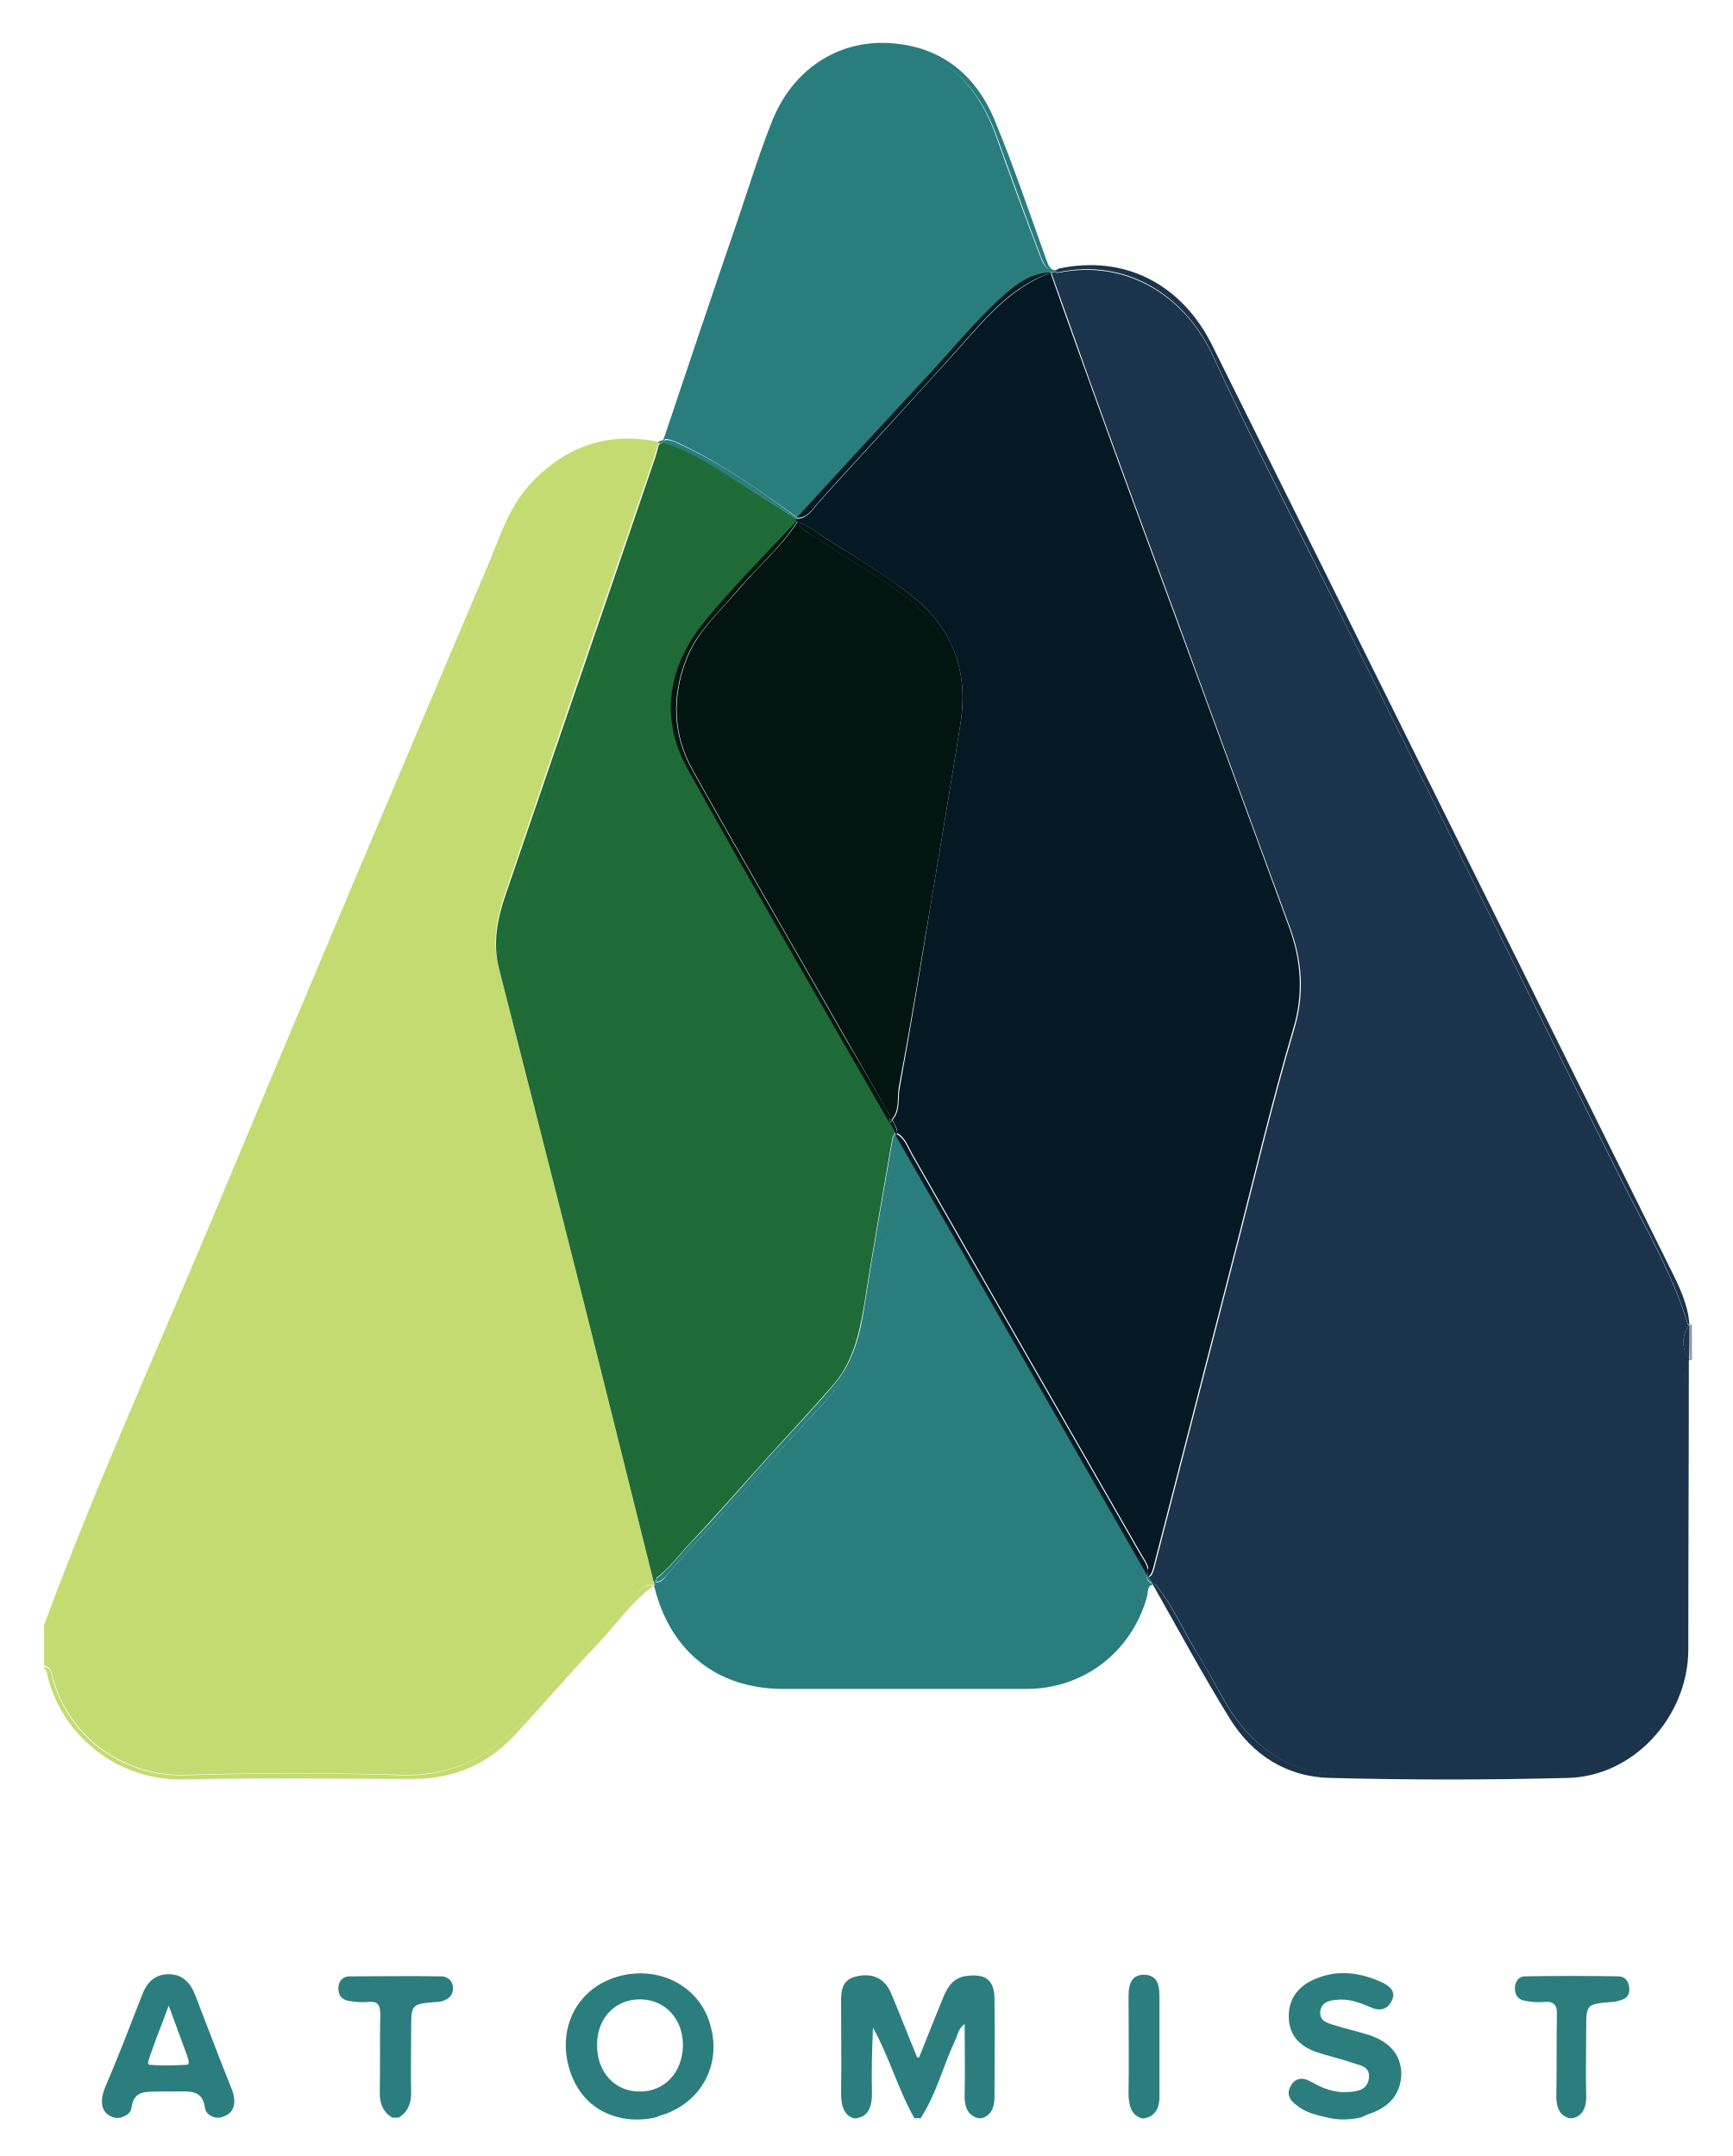
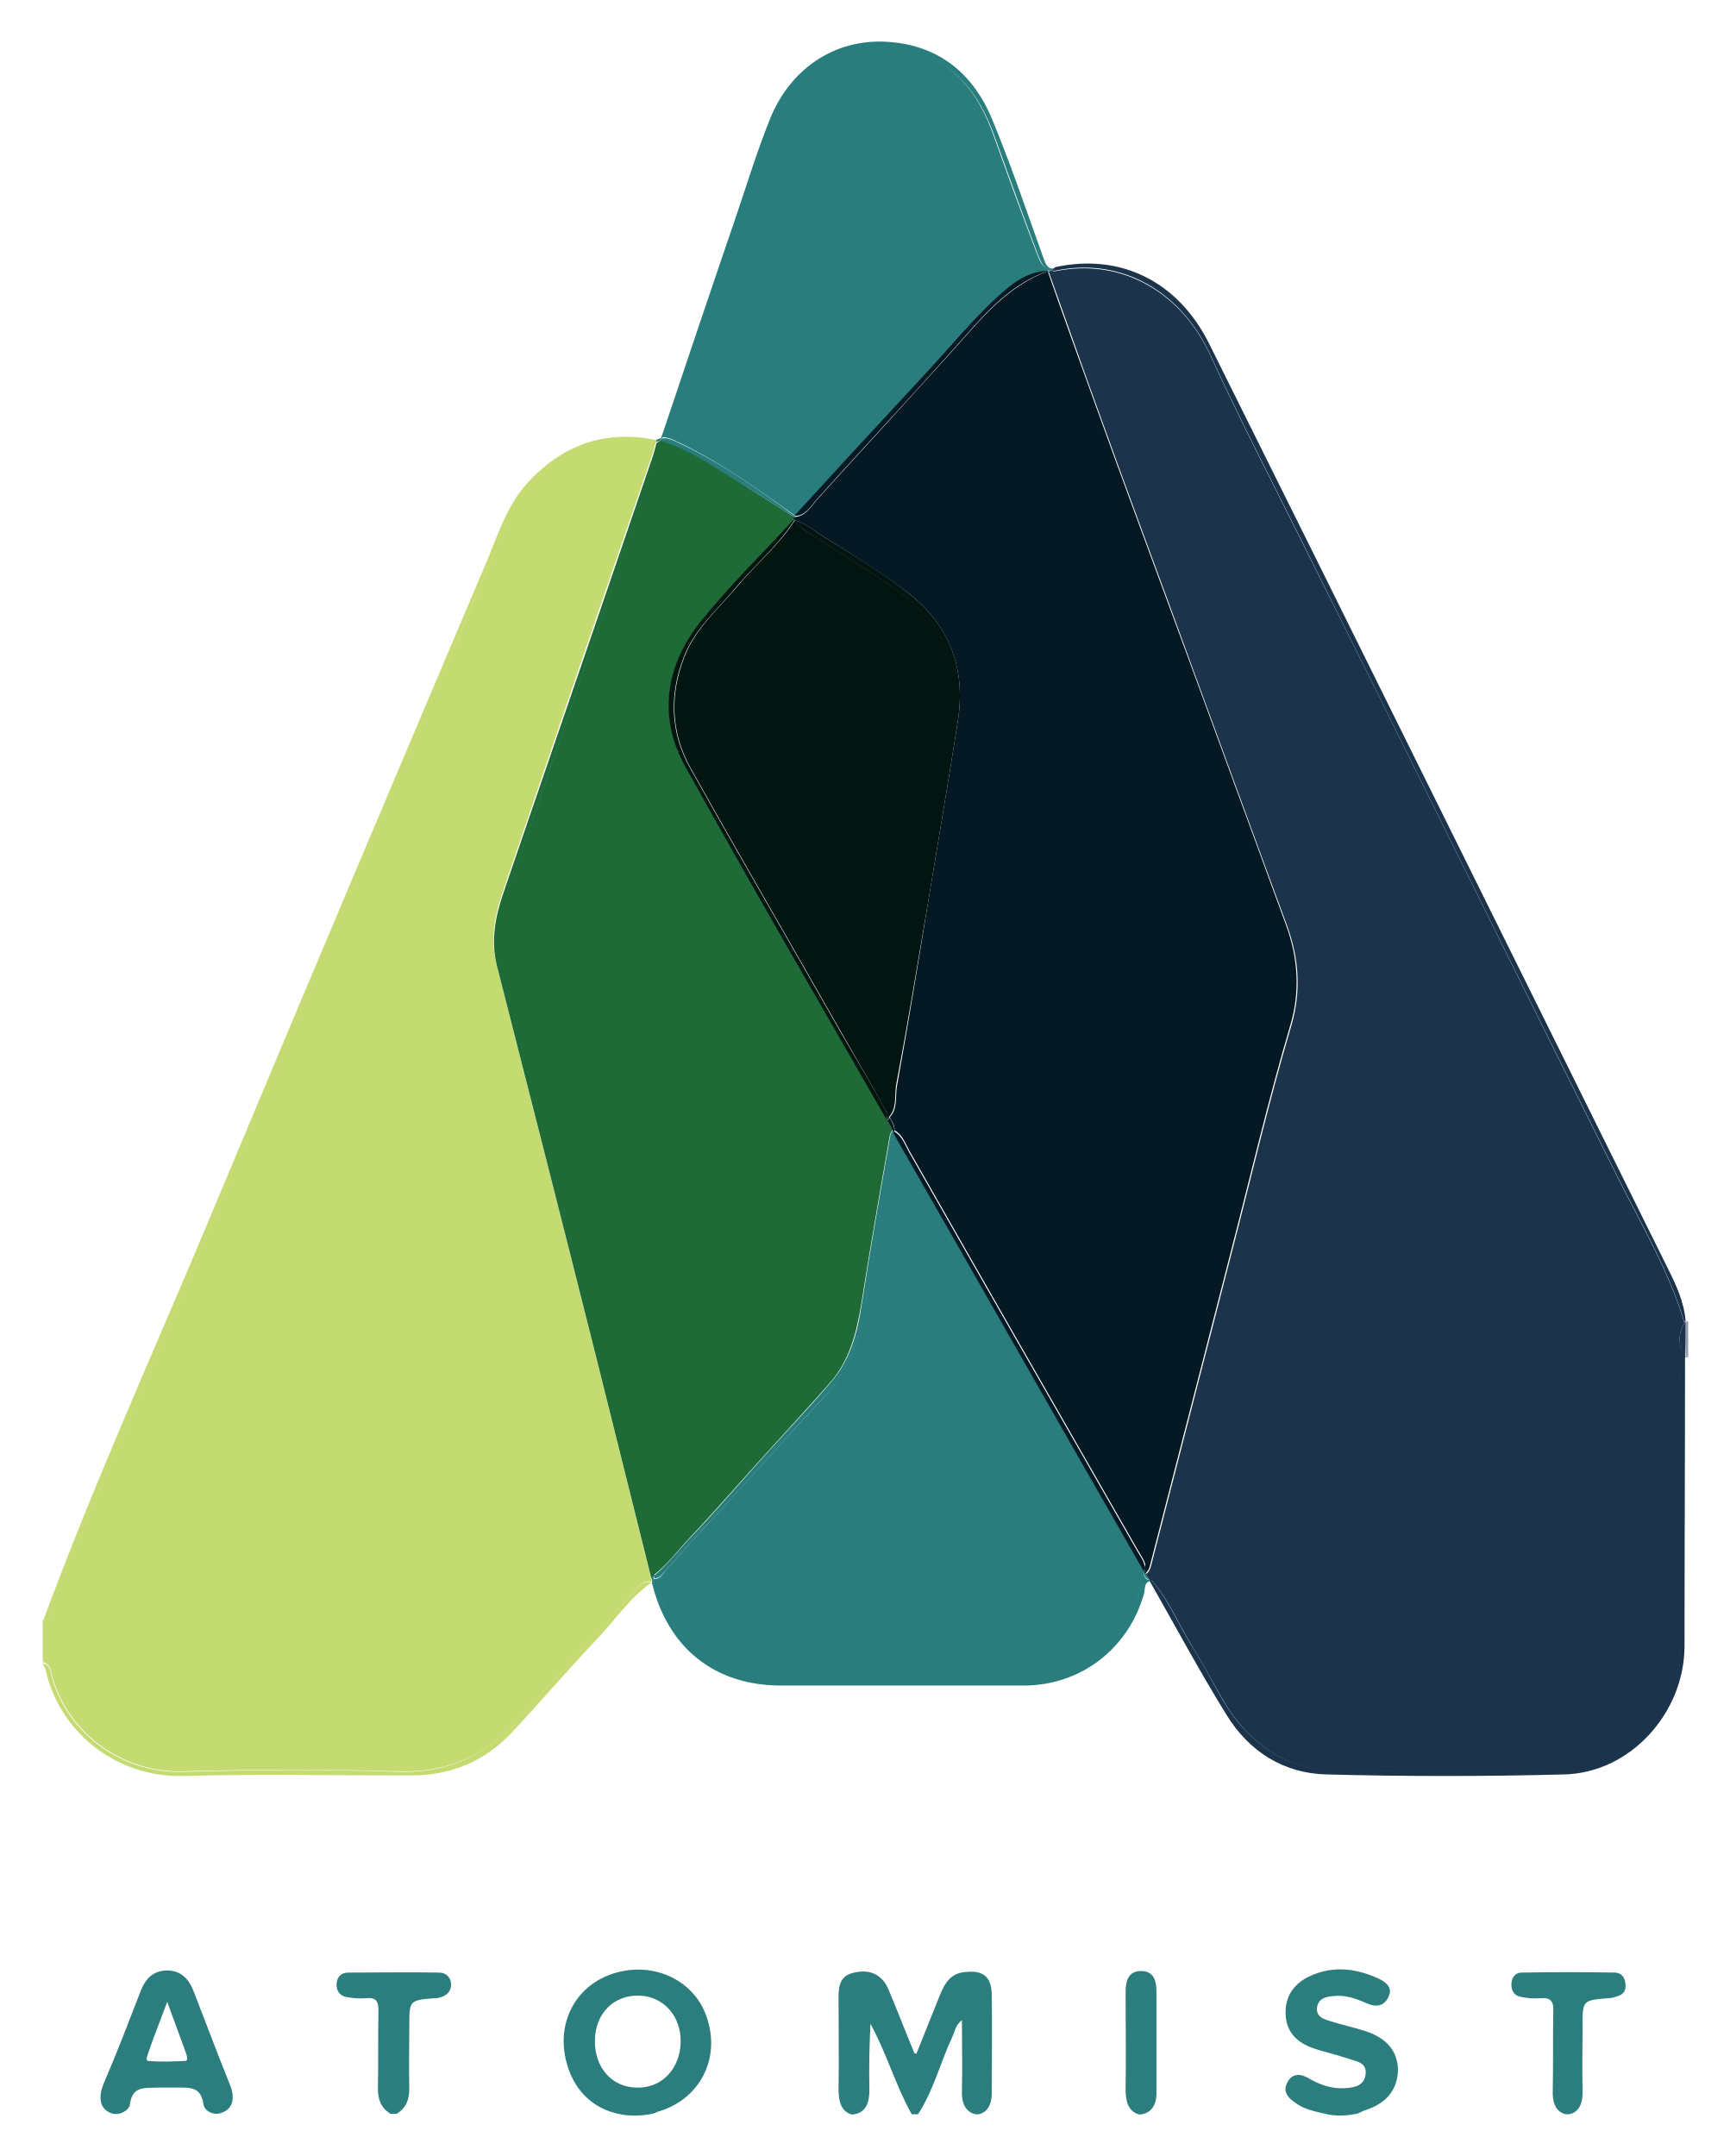
- <svg xmlns="http://www.w3.org/2000/svg" role="img" viewBox="0.08 6.08 330.84 411.84">
+ <svg xmlns="http://www.w3.org/2000/svg" role="img" viewBox="0.32 6.32 330.86 412.36">
  <style>svg {enable-background:new 0 0 331.3 424.1}</style>
  <style>.st369{fill:#c4db71}.st371{fill:#909ca8}.st372{fill:#1b344b}.st373{fill:#1f6b37}.st374{fill:#297d7d}.st375{fill:#041924}.st376{fill:#031510}</style>
  <g>
    <path d="M10.3 326.9c3.2 11.4 14 18.6 25.2 18.2 13.7-.4 27.5-.4 41.2 0 10.2.3 17.8-3.8 24.1-11.3 6.6-7.8 13.8-15.1 20.6-22.9.9-1.1 1.9-2.5 3.6-2-.1-.3-.1-.7-.2-1-3.5-13.9-6.9-27.8-10.4-41.7-6.3-25.1-12.7-50.2-19.1-75.3-1.3-5-.3-9.7 1.3-14.4 9.4-27.6 18.8-55.2 28.3-82.7.3-1 .6-2 .9-3.1-4-.2-8-.6-12 .6-7 2.2-12.3 6.2-15.4 12.9C93.3 115 89 126.1 84.3 137c-12.8 30.3-25.5 60.6-38.3 90.9-11.5 27.4-23 54.8-34.6 82.2-.6 1.5-1.1 3.1-1.5 4.6-.2.7-.2 1.7-1.4 1.6v7.9c1.6.4 1.5 1.8 1.8 2.7z" class="st369" />
    <path d="M9.9 314.9c.4-1.6.9-3.1 1.5-4.6 11.6-27.4 23-54.8 34.6-82.2 12.8-30.3 25.5-60.6 38.3-90.9 4.6-11 9-22.1 14.1-32.8 3.2-6.7 8.5-10.7 15.4-12.9 4-1.2 8-.9 12-.6 0-.1.1-.3.1-.4-10-2.1-18.2 1-24.9 8.4-3.7 4.2-5.4 9.5-7.5 14.6-17.7 41.7-35.4 83.5-52.9 125.4-10.8 25.8-22.4 51.3-32.1 77.6 1.2.1 1.2-.9 1.4-1.6zM35.3 346c14.5-.4 29.1-.1 43.6-.1 7.7 0 14.1-2.7 19.3-8.2 5.5-5.9 10.8-12.1 16.4-18 3.4-3.6 6.2-7.8 10.3-10.7-1.8-.5-2.7 1-3.6 2-6.8 7.7-14 15-20.6 22.9-6.4 7.5-13.9 11.6-24.1 11.3-13.7-.5-27.5-.4-41.2 0-11.2.4-22-6.8-25.2-18.2-.3-1-.2-2.4-1.8-2.5.2.3.5.7.6 1 2.5 11.8 13.3 20.8 26.3 20.5z" class="st369" />
    <g>
      <path fill="none" d="M36 399c-1.1-3-2.2-6-3.6-9.8-1.4 3.8-2.5 6.8-3.6 9.7-.2.5-.7 1.5 0 1.6 2.3.2 4.6.1 7 0 .6 0 .5-.8.4-1.2-.2-.1-.2-.2-.2-.3zm86.5-10.9c-4.8-.1-8.3 3.4-8.4 8.5-.1 5.3 3.2 9 8.1 9.1 4.7 0 8.2-3.6 8.3-8.7.1-5-3.3-8.8-8-8.9z" />
      <path fill="#2c7e7e" d="M190 388c0-3.6-1.6-4.9-5.1-4.5-2.5.2-3.7 1.8-4.6 3.9-1.5 3.7-3 7.4-4.7 11.7h-.1c-.1 0-.2 0-.3-.1-1.9-4.6-3.4-8.5-5-12.3-1.2-2.7-3.5-3.8-6.5-3.1-2.8.6-3 2.6-3 4.9 0 5.8.1 11.6 0 17.4 0 2.1.4 4.2 2.4 4.8.2.1.4 0 .6 0 2.4-.4 2.9-2.5 2.9-4.7-.1-4.2 0-8.3.2-12.6 3.1 5.6 4.8 11.8 7.9 17.3h1.2c3-4.6 4.3-10 6.6-14.9.5-1 .5-2.1 1.8-3.1 0 4.7.1 9.1 0 13.4-.1 2.2.5 4.1 2.6 4.6h.6c2.1-.5 2.6-2.5 2.5-4.7 0-6 .1-12 0-18zm-71.4-4.5c-7.6 1.9-11.8 8.9-10.1 16.6 1.3 5.8 5.1 9.6 10.5 10.6 2 .4 4.1.3 6.1-.1.5-.1.9-.4 1.4-.5 7.4-2.3 11.5-9.6 9.2-17.3-2-7.2-9.5-11.2-17.1-9.3zm3.6 22.1c-4.8 0-8.2-3.8-8.1-9.1.1-5.1 3.6-8.6 8.4-8.5 4.7.1 8.1 3.9 8 8.9-.1 5.1-3.6 8.8-8.3 8.7zm-84.8-18.3c-.9-2.4-2.4-4.1-5.1-4.1-2.7 0-4.2 1.6-5.1 4-2.3 5.9-4.5 11.7-7 17.5-1.1 2.6-1 5.1 1.7 5.9.4.1.8 0 1.2 0 1.2-.4 2-.9 2.1-2 .5-3.3 2.8-2.9 5.2-3H34c2.4 0 4.7-.3 5.2 3 .1 1.1 1 1.8 2.2 2h.6c3-.6 3.4-3 2.2-5.8-2.3-5.7-4.5-11.6-6.8-17.5zm-1.7 13.2c-2.3.1-4.7.2-7 0-.7-.1-.1-1.1 0-1.6 1-3 2.2-5.9 3.6-9.7 1.4 3.8 2.5 6.8 3.6 9.8 0 .1 0 .2.1.3.1.5.3 1.2-.3 1.2zm225.8-5.7c-2.2-.7-4.5-1.2-6.7-1.9-1.3-.4-2.7-.8-2.6-2.5.2-1.8 1.6-2.2 3.1-2.3 2.3-.3 4.4.5 6.5 1.4 1.7.8 3.3.5 4.1-1.3.8-1.7-.4-2.7-1.8-3.4-4.3-2-8.8-2.6-13.3-.5-3 1.4-4.7 3.8-4.6 7.2.1 3.4 2.1 5.4 5.1 6.5 2.3.8 4.7 1.3 7 2.1 1.5.5 3.5.7 3.2 3-.3 2.2-2.2 2.5-3.9 2.6-2.6.2-5-.7-7.2-2-1.6-.9-3.1-.7-3.9 1-.8 1.5 0 2.7 1.3 3.6 1.7 1.4 3.8 1.8 5.9 2.3 2 .5 4.1.4 6.1 0 .5-.1.9-.4 1.4-.6 4.2-1.3 6.4-3.9 6.5-7.8-.1-3.5-2-6-6.2-7.4zM84.3 383.6c-5.8-.1-11.6 0-17.4 0-1.3 0-2.1.8-2.2 2.1-.1 1.5.7 2.4 2 2.6 1.2.2 2.4.3 3.6.2 1.9-.2 2.4.5 2.4 2.4-.1 5 0 10-.1 14.9 0 2.1.6 3.7 2.4 4.8h1.2c1.8-1.1 2.4-2.7 2.4-4.8-.1-4 0-7.9 0-11.9 0-5 0-5 4.8-5.4.3 0 .6 0 .9-.1 1.3-.3 2.3-1.1 2.3-2.5 0-1.3-.9-2.3-2.3-2.3zm226.9 2.1c-.1-1.1-.7-2-1.9-2.1-6-.1-12-.1-18 0-1.1 0-1.8.9-1.9 2-.1 1.3.4 2.3 1.6 2.6 1.3.3 2.6.4 3.9.3 2.1-.2 2.6.7 2.5 2.6-.1 5 0 10-.1 14.9-.1 2.2.4 4.2 2.5 4.7h.6c2.1-.4 2.7-2.4 2.6-4.6-.1-4.1 0-8.1 0-12.2 0-5 0-5 4.9-5.4.5 0 1-.1 1.5-.3 1.4-.3 2-1.2 1.8-2.5zm-89.7 1.6c0-2-.4-3.9-2.8-4-2.5-.1-3.1 1.8-3.1 4 0 6.2.1 12.4 0 18.6 0 2.1.4 4.2 2.5 4.8.2.1.4 0 .6 0 2.2-.4 2.9-2.3 2.8-4.5v-18.9z" />
    </g>
    <path d="M322.7 259.2v6.5c.2 0 .3 0 .5.1v-6.7c-.2.1-.3.2-.5.1z" class="st371" />
    <path d="M322.7 259v.2c.2 0 .3 0 .5-.1-.2-.1-.3-.1-.5-.1zm0 6.7v.2h.3l.3-.1c-.3-.1-.4-.1-.6-.1z" class="st371" />
    <path d="M322.6 259.2c-.1 0-.1-.1-.2-.1-2.9-9.7-8.1-18.4-12.6-27.4-20.2-40.5-40.1-81.1-60.4-121.6-5.9-11.8-12-23.6-17.5-35.6-5.3-11.8-16.6-19-29.8-16.3-.3 0-.6-.1-.9-.1-.1.1-.2.1-.3.2 3.2 8.9 6.3 17.8 9.5 26.6 4.5 12.5 9.1 24.9 13.7 37.4 7.5 20.4 14.9 40.8 22.4 61.1 2.3 6.3 2.7 12.6.8 19.1-4.3 14.5-7.7 29.2-11.5 43.8l-15.3 59.4c-.2.7-.4 1.4-1.1 1.7.3.4.6.8.8 1.2h.4c3.2 3.6 5 8.1 7.5 12.2 2 3.3 3.9 6.7 5.8 10.1 5.4 9.5 13.2 14.5 24.4 14.3 12.9-.3 25.9 0 38.8-.1 11 0 19.9-6.3 23.6-16.6.8-2.2 1.1-4.5 1.1-6.9v-51c0-1.5-.2-3.1.6-4.5l.3-.3c-1.5-2.2-1.5-4.4-.1-6.6z" class="st372" />
    <path d="M201.2 58c.3.1.6.1.9.1 13.2-2.8 24.5 4.5 29.8 16.3 5.5 12 11.6 23.8 17.5 35.6 20.2 40.5 40.2 81.1 60.4 121.6 4.5 9 9.7 17.7 12.6 27.4.1.1.1.1.2.1 0-.1.1-.1.1-.2-.3-3.6-1.8-6.8-3.4-10-15.6-31.5-31.2-62.9-46.8-94.4-13.6-27.5-27.2-54.9-40.9-82.4-5.9-11.9-16.9-17.4-29.4-14.7-.4.3-.7.4-1 .6zm121.1 208c-.8 1.4-.6 3-.6 4.5v51c0 2.4-.3 4.7-1.1 6.9-3.7 10.3-12.6 16.5-23.6 16.6-12.9 0-25.9-.2-38.8.1-11.2.2-19-4.8-24.4-14.3-1.9-3.4-3.7-6.8-5.8-10.1-2.5-4.1-4.3-8.6-7.5-12.2h-.4c0 .1.1.1.1.2 4.9 8.6 9.5 17.2 14.7 25.6 4.3 7 10.9 11.2 19.1 11.4 15.1.4 30.3.4 45.5 0 12.6-.3 22.9-11.7 23-24.4 0-18.5.1-37 .1-55.5 0 0 0-.1-.1-.1 0 .1-.1.2-.2.3z" class="st372" />
    <path d="M322.6 265.8s.1-.1 0 0c.1-2.2.1-4.4.1-6.6h-.1c-1.4 2.2-1.4 4.4 0 6.6zm.1-6.6v-.2c0 .1-.1.1 0 .2-.1 0 0 0 0 0z" class="st372" />
    <path d="M322.6 265.8s0 .1.1.1c0-.1 0-.1-.1-.1.1-.1 0 0 0 0z" class="st372" />
    <path d="M132 300.7c5.2-5.5 10.2-11.3 15.3-16.9 4-4.4 8.1-8.8 12-13.3 3.5-4.1 4.8-9.2 5.7-14.5 1.7-10.8 3.6-21.7 5.5-32.5.1-.4.3-.7.5-1.1-.3-.6-.7-1.2-1-1.9-12.9-22.6-26-45-38.6-67.7-5.2-9.5-3.8-19.2 3-27.6 5.5-6.8 11.9-13 17.8-19.5v-.5c-5.2-3.3-10.4-6.6-15.5-9.9-3.1-2-6.4-3.7-10-4.8-.2.2-.4.3-.6.4.6 1.2 0 2.3-.4 3.4-9.5 27.3-18.6 54.7-28.1 82-1.9 5.5-2.6 10.9-1 16.7 8.1 31.2 16 62.5 23.8 93.8 1.7 6.8 3.8 13.5 4.9 20.4v.4c2.7-2 4.5-4.6 6.7-6.9zm-5.3-210.3c-.1 0-.3-.1-.4-.1-.2 0-.3.1-.4.1.1.1.2.2.2.4.2-.1.4-.2.6-.4z" class="st373" />
    <path d="M125.4 307.2c-1.1-6.9-3.2-13.6-4.9-20.4-7.8-31.3-15.7-62.6-23.8-93.8-1.5-5.8-.8-11.3 1-16.7 9.4-27.3 18.6-54.7 28.1-82 .4-1.1 1-2.3.4-3.4-.1 0-.1.1-.2.1h-.1c-.3 1-.5 2.1-.9 3.1-9.4 27.6-18.9 55.2-28.3 82.7-1.6 4.6-2.6 9.4-1.3 14.4 6.4 25.1 12.8 50.2 19.1 75.3 3.5 13.9 6.9 27.8 10.4 41.7.2-.1.4-.3.6-.4-.1-.4-.1-.5-.1-.6zm.7-216.4c-.1-.1-.1-.2-.2-.4 0 .1-.1.3-.1.4h.1c.1.1.1 0 .2 0z" class="st373" />
    <path d="M129.2 90.5c8.3 3.8 15.7 9.1 23.1 14.4v.1c7.9-8.5 15.7-17.1 23.6-25.6 5.4-5.8 10.3-12.1 16.3-17.2 2.4-2.1 5.1-3.8 8.4-4l.3-.3c-1.2-.5-1.7-1.6-2.2-2.9-2.9-7.6-5.7-15.3-8.4-22.9-2.4-6.7-6.1-12.2-12.7-15.3-11.6-5.4-24.8 0-29.6 12.2-4.4 11.2-8.1 22.6-11.8 34-2.7 8.4-5.9 16.7-8.6 25.1-.2.6-.4 1.3-.8 1.8.9 0 1.7.3 2.4.6z" class="st374" />
    <path d="M127 90.1c.4-.6.6-1.2.8-1.8 2.6-8.4 5.8-16.7 8.6-25.1 3.7-11.4 7.4-22.8 11.8-34 4.8-12.3 18-17.6 29.6-12.2 6.6 3.1 10.3 8.6 12.7 15.3 2.8 7.7 5.5 15.3 8.4 22.9.5 1.2 1 2.4 2.2 2.9.4-.2.8-.2 1.2-.4-1.6.3-2-.9-2.4-2-3.2-8.9-6.2-17.8-9.8-26.5-3.7-9-10.5-14.4-20.4-14.9-9.9-.5-18.4 5.3-22.2 15-2.4 6-4.3 12.2-6.4 18.4-4.9 14.3-9.7 28.6-14.5 42.9-.1-.4.1-.5.4-.5z" class="st374" />
    <path d="M200.7 58.2h.2c.1-.1.2-.1.3-.2-.1 0-.2-.1-.2-.1l-.3.3z" class="st374" />
    <path d="M201 57.9c.1 0 .2.1.2.1.3-.2.6-.3.9-.5-.3.2-.8.2-1.1.4zm-48.8 47.3l.1-.1v-.1c-7.3-5.4-14.7-10.6-23.1-14.4-.7-.3-1.5-.6-2.3-.4-.1.1-.2.3-.3.4 3.6 1.1 6.8 2.8 10 4.8 5.2 3.2 10.4 6.5 15.6 9.8zm-25.5-14.8c.1-.1.2-.3.3-.4-.2.1-.4.1-.7.3.1.1.3.1.4.1zM219.2 307v-.1c-16-27.9-31.9-55.9-47.9-83.8-1.9 11-3.8 22-5.5 33-1.1 6.9-3.6 12.9-8.4 18-7.4 7.8-14.5 16-21.9 23.9-2.7 2.8-5.2 5.8-7.8 8.6-.7.8-1.2 1.9-2.4 1.7l-.3.9c.1 0 .3.1.4.1 1.3 1.8 1.7 3.9 2.7 5.8 4.5 8.3 11.3 12.9 20.9 12.9h46.7c10.6 0 19-6.2 22.3-16.2.4-1.2.5-2.8 2.1-3.1-.6-.5-1.2-.8-.9-1.7z" class="st374" />
    <path d="M220.1 308.5c-1.6.3-1.7 1.9-2.1 3.1-3.4 10.1-11.7 16.2-22.3 16.2H149c-9.6 0-16.4-4.6-20.9-12.9-1-1.9-1.4-4-2.7-5.8-.1-.1-.3-.1-.4-.1 3 12.5 12 19.7 24.7 19.7h46.4c10.9 0 20-7 23-17.5.3-.9-.1-2.2 1.3-2.5-.1-.1-.2-.1-.3-.2z" class="st374" />
    <path d="M125.4 308.1c-.2 0-.3-.1-.5-.1.1.3.1.7.2 1l.3-.9zm-.4.9zm94.2-2.1v.1c-.2.9.4 1.2 1 1.6h.1c-.3-.4-.6-.8-.8-1.2-.1-.3-.2-.4-.3-.5z" class="st374" />
    <path d="M220.3 308.5h-.1c.1.1.2.1.3.2-.1-.1-.2-.1-.2-.2zm-92.5-2c2.6-2.8 5.1-5.8 7.8-8.6 7.4-7.8 14.4-16 21.9-23.9 4.8-5 7.3-11.1 8.4-18 1.7-11 3.6-22 5.5-33l-.3-.6c-.2.4-.4.7-.5 1.1-1.9 10.8-3.8 21.6-5.5 32.5-.8 5.3-2.2 10.4-5.7 14.5-3.9 4.6-8 8.9-12 13.3-5.1 5.6-10 11.4-15.3 16.9-2.2 2.3-4.1 4.9-6.6 6.9 0 .2 0 .4-.1.6 1.1.1 1.7-1 2.4-1.7zm-2.4 1.1c-.2.1-.4.3-.6.4.2.1.3.1.5.1.1-.1.1-.3.1-.5z" class="st374" />
    <path d="M182.6 73.3c-4.6 5.1-9.3 10.2-13.9 15.3-4.1 4.5-8.2 8.9-12.3 13.5-1.1 1.3-2.1 3-4.1 3.1v.6c2.1.6 3.8 2.1 5.6 3.2 5.5 3.4 11.1 6.9 16.2 10.8 7.9 6.2 11 14.6 9.4 24.5-1.8 11.6-3.8 23.1-5.7 34.7-1.9 11.7-3.8 23.3-5.9 34.9-.4 2 .2 4.4-1.4 6.1.4.8 1 1.6.9 2.5 1.6.9 2.1 2.6 2.9 4 14.5 25.5 29.1 50.9 43.7 76.4.6 1 1.3 2 1.5 3.1 1.8-5.9 3.2-11.8 4.7-17.8 6.8-26.6 13.8-53.2 20.5-79.8.4-1.7.9-3.3 1.5-5 2.4-7 1.9-13.9-.7-20.9-8.3-22.3-16.3-44.7-24.5-67.1-6.5-17.9-13.1-35.7-19.5-53.6-.4-1.1-1.1-2.2-.7-3.5 0-.1 0-.1.1-.2-8.1 3-13 9.3-18.3 15.2z" class="st375" />
    <path d="M200.6 58.3c0 .1-.1.1-.1.2-.3 1.3.3 2.4.7 3.5 6.5 17.9 13 35.8 19.5 53.6 8.2 22.4 16.2 44.8 24.5 67.1 2.6 7 3.1 13.8.7 20.9-.6 1.6-1.1 3.3-1.5 5-6.7 26.6-13.7 53.2-20.5 79.8-1.5 5.9-2.9 11.9-4.7 17.8.1.4.1.7 0 1.1.7-.3.9-1 1.1-1.7l15.3-59.4c3.8-14.6 7.2-29.3 11.5-43.8 1.9-6.4 1.5-12.8-.8-19.1-7.5-20.4-14.9-40.8-22.4-61.1-4.6-12.5-9.2-24.9-13.7-37.4-3.2-8.9-6.4-17.7-9.5-26.6.1 0 0 .1-.1.1zm-29.2 164.3c0-1-.5-1.7-.9-2.5-.1.2-.3.3-.5.5.3.6.7 1.2 1 1.9.1 0 .2.1.4.1zm-19.1-117.4h-.2v.5c.1 0 .1 0 .2.1.1-.2.1-.4 0-.6zm4.1-3.2c4-4.5 8.2-9 12.3-13.5 4.7-5.1 9.3-10.2 13.9-15.3 5.3-5.9 10.2-12.2 18-15v-.1c-3.4.2-6 1.9-8.4 4-6 5.2-10.9 11.5-16.3 17.2-7.9 8.5-15.8 17.1-23.6 25.6v.1c2 0 3-1.7 4.1-3z" class="st375" />
    <path d="M200.7 58.2s0 .1 0 0c0 .1.1 0 .2 0h-.2zm-48.4 47v-.1l-.1.1h.1zm65.6 197.9c-14.6-25.5-29.2-50.9-43.7-76.4-.8-1.4-1.3-3.1-2.9-4 0 .1 0 .3-.1.4 16 27.9 31.9 55.9 47.9 83.8.1-.2.1-.5.2-.7-.1-1.2-.8-2.1-1.4-3.1zm1.5 3.1c-.1.2-.1.5-.2.7.1.1.2.3.2.4.1-.4.1-.8 0-1.1z" class="st375" />
    <path d="M171 222.4l.3.6c0-.1 0-.3.1-.4-.2 0-.3-.1-.4-.2z" class="st375" />
    <path d="M172.7 119.8c-5.2-3.9-10.9-7.1-16.3-10.7-1.4-1-3.1-1.6-4.1-3.2-3 4.7-7.4 8.3-10.9 12.5-3.6 4.3-8.1 8.1-10.2 13.6-2.8 7.2-2.6 14.4 1.2 21.2 9.5 17 19.3 33.8 28.9 50.7 3 5.2 6 10.4 8.9 15.7 4.3-25 8.4-50 12.5-75.1 1.6-10.2-1.7-18.5-10-24.7z" class="st376" />
    <path d="M161.2 203.9c-9.6-16.9-19.4-33.7-28.9-50.7-3.8-6.8-4-14-1.2-21.2 2.1-5.5 6.6-9.2 10.2-13.6 3.6-4.2 7.9-7.8 10.9-12.5 0-.1-.1-.1-.1-.2-6 6.5-12.3 12.7-17.8 19.5-6.7 8.4-8.2 18.1-3 27.6 12.6 22.7 25.7 45.2 38.6 67.7.1-.4.1-.7.2-1.1-2.8-5.2-5.9-10.3-8.9-15.5z" class="st376" />
    <path d="M177.8 179c1.9-11.6 3.9-23.1 5.7-34.7 1.6-10-1.5-18.3-9.4-24.5-5.1-4-10.7-7.4-16.2-10.8-1.8-1.1-3.4-2.6-5.6-3.2 0 0 0 .1-.1.1 1 1.5 2.7 2.2 4.1 3.2 5.4 3.6 11.1 6.8 16.3 10.7 8.3 6.2 11.6 14.5 9.9 24.6-4.1 25-8.2 50.1-12.5 75.1.1.2.2.4.3.5 1.6-1.7 1.1-4.1 1.4-6.1 2.2-11.6 4.1-23.2 6.1-34.9z" class="st376" />
    <path d="M170.4 220.1l-.3-.6c-.1.4-.1.7-.2 1.1.2-.2.4-.3.5-.5zm-18.1-114.3c-.1-.1-.1-.1-.2-.1.1.1.1.1.2.1 0 .1 0 0 0 0z" class="st376" />
  </g>
</svg>
